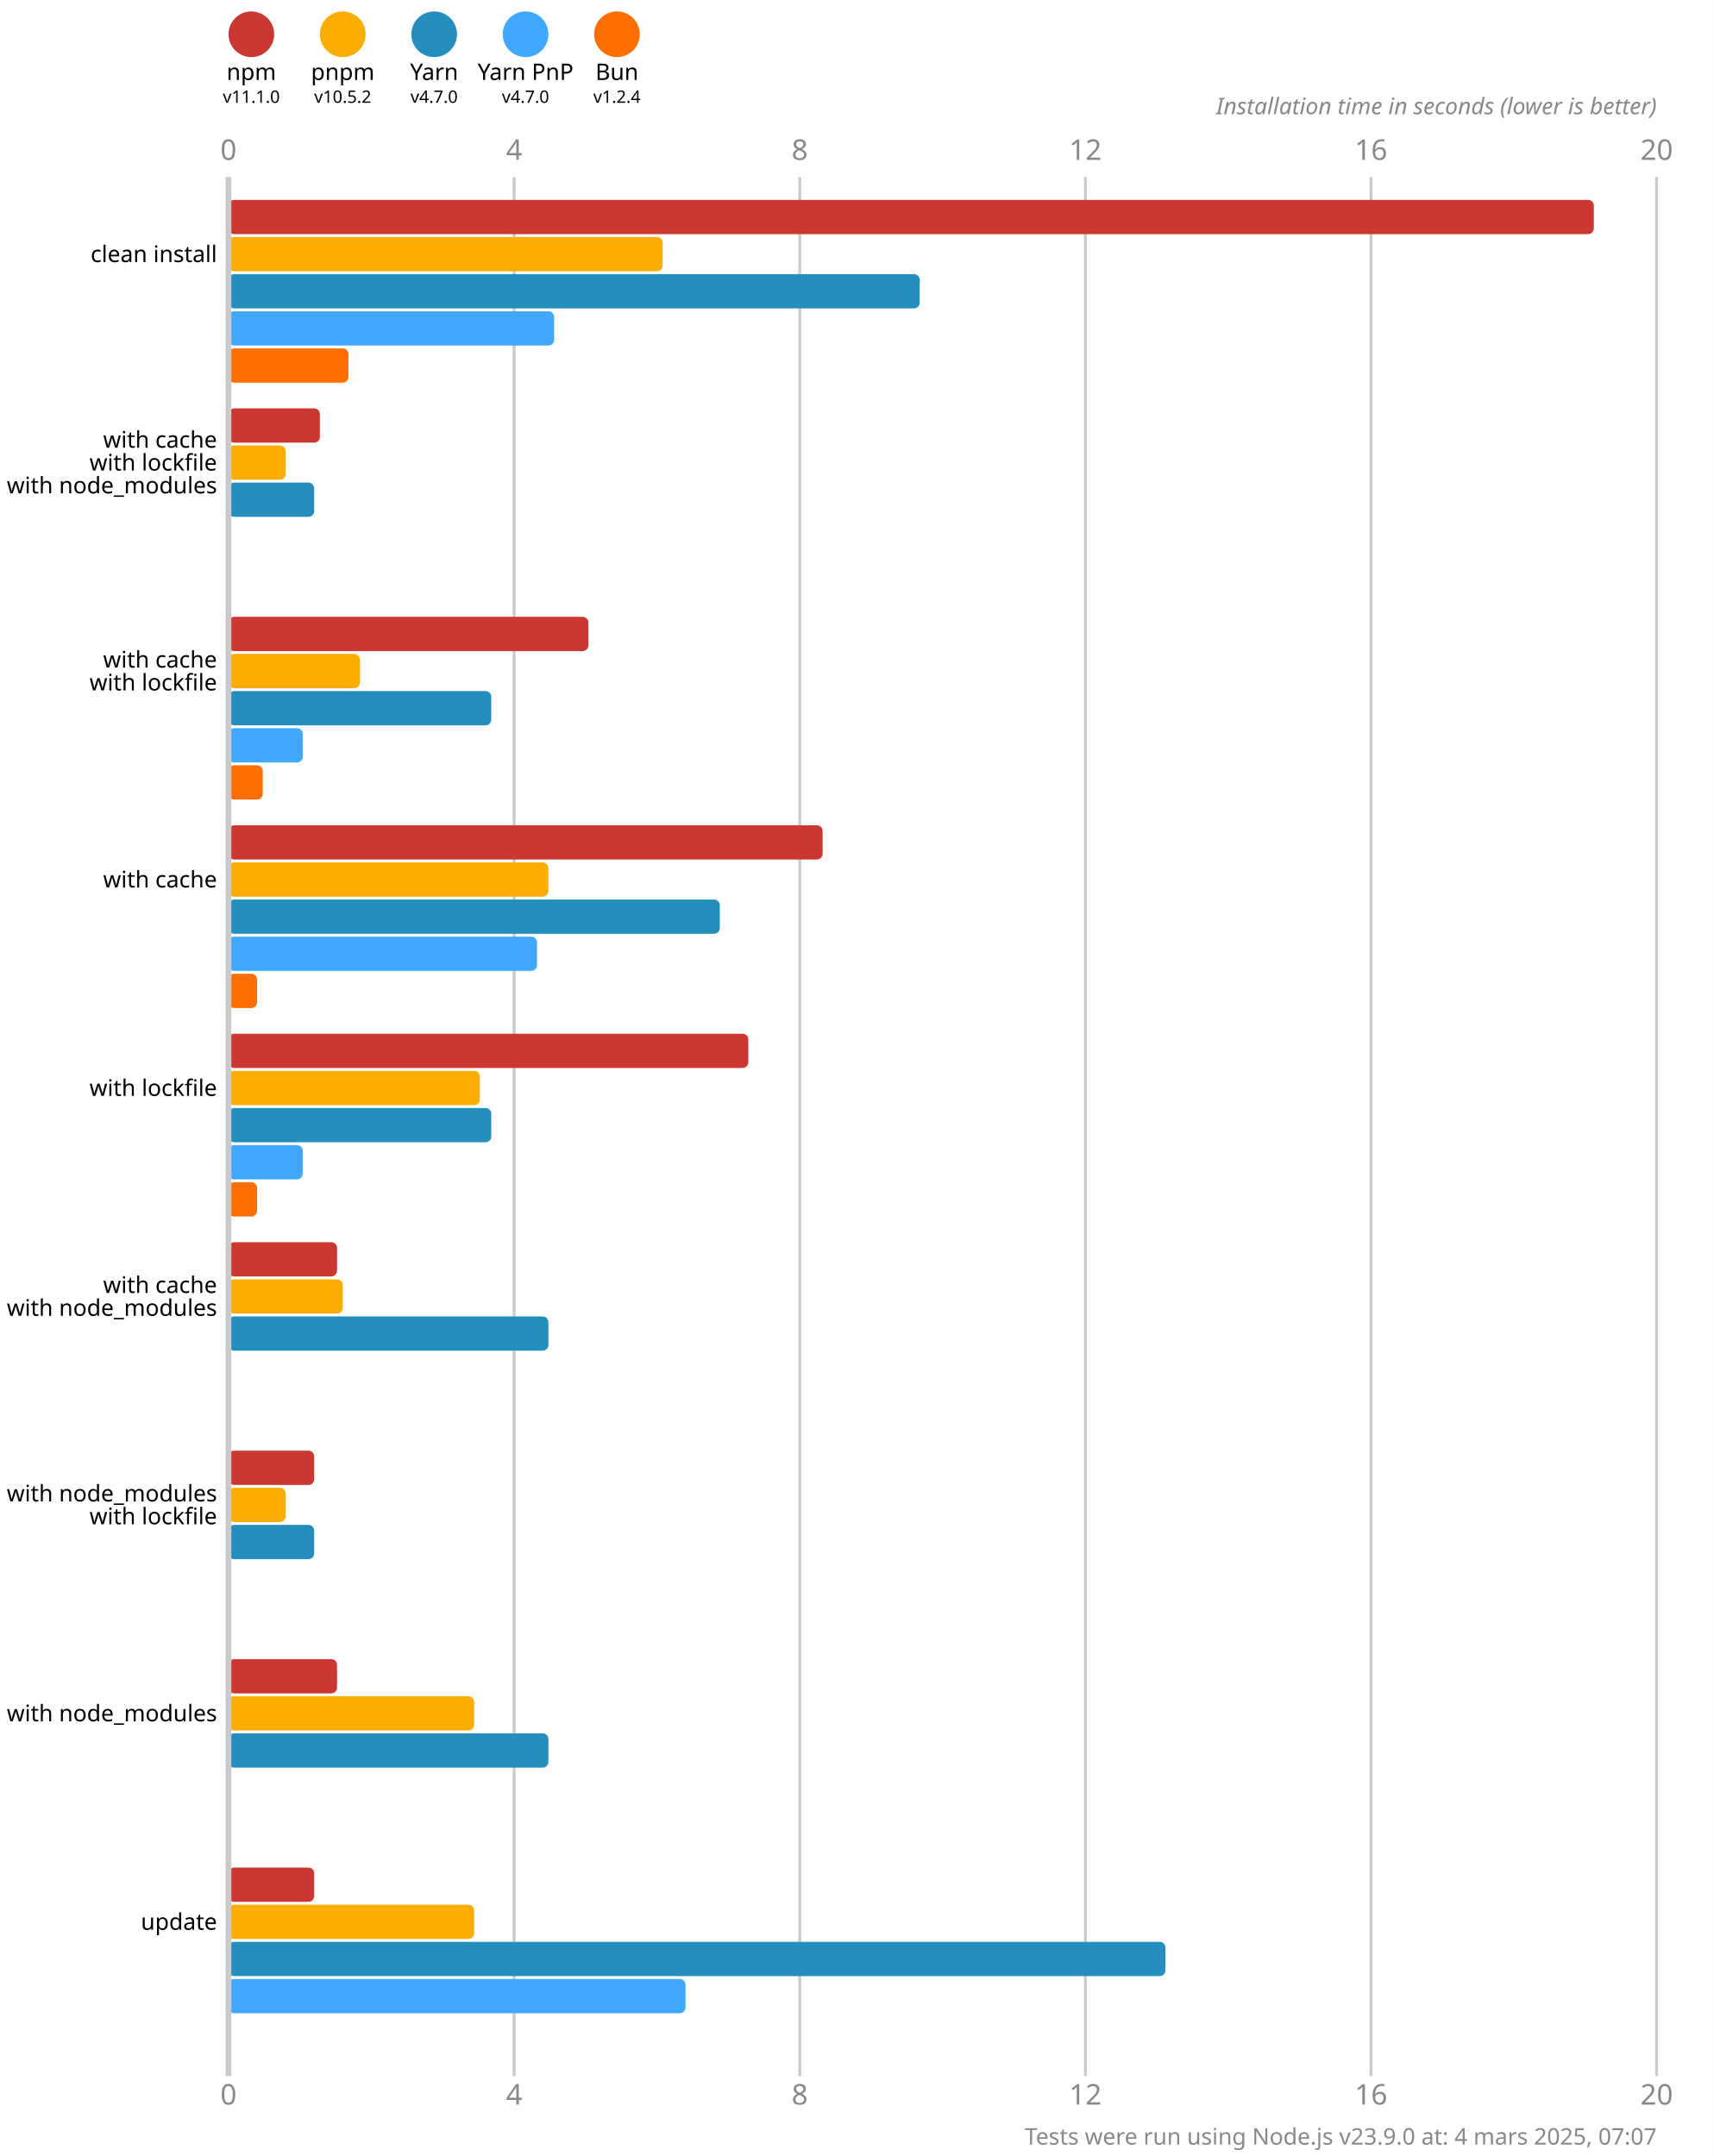
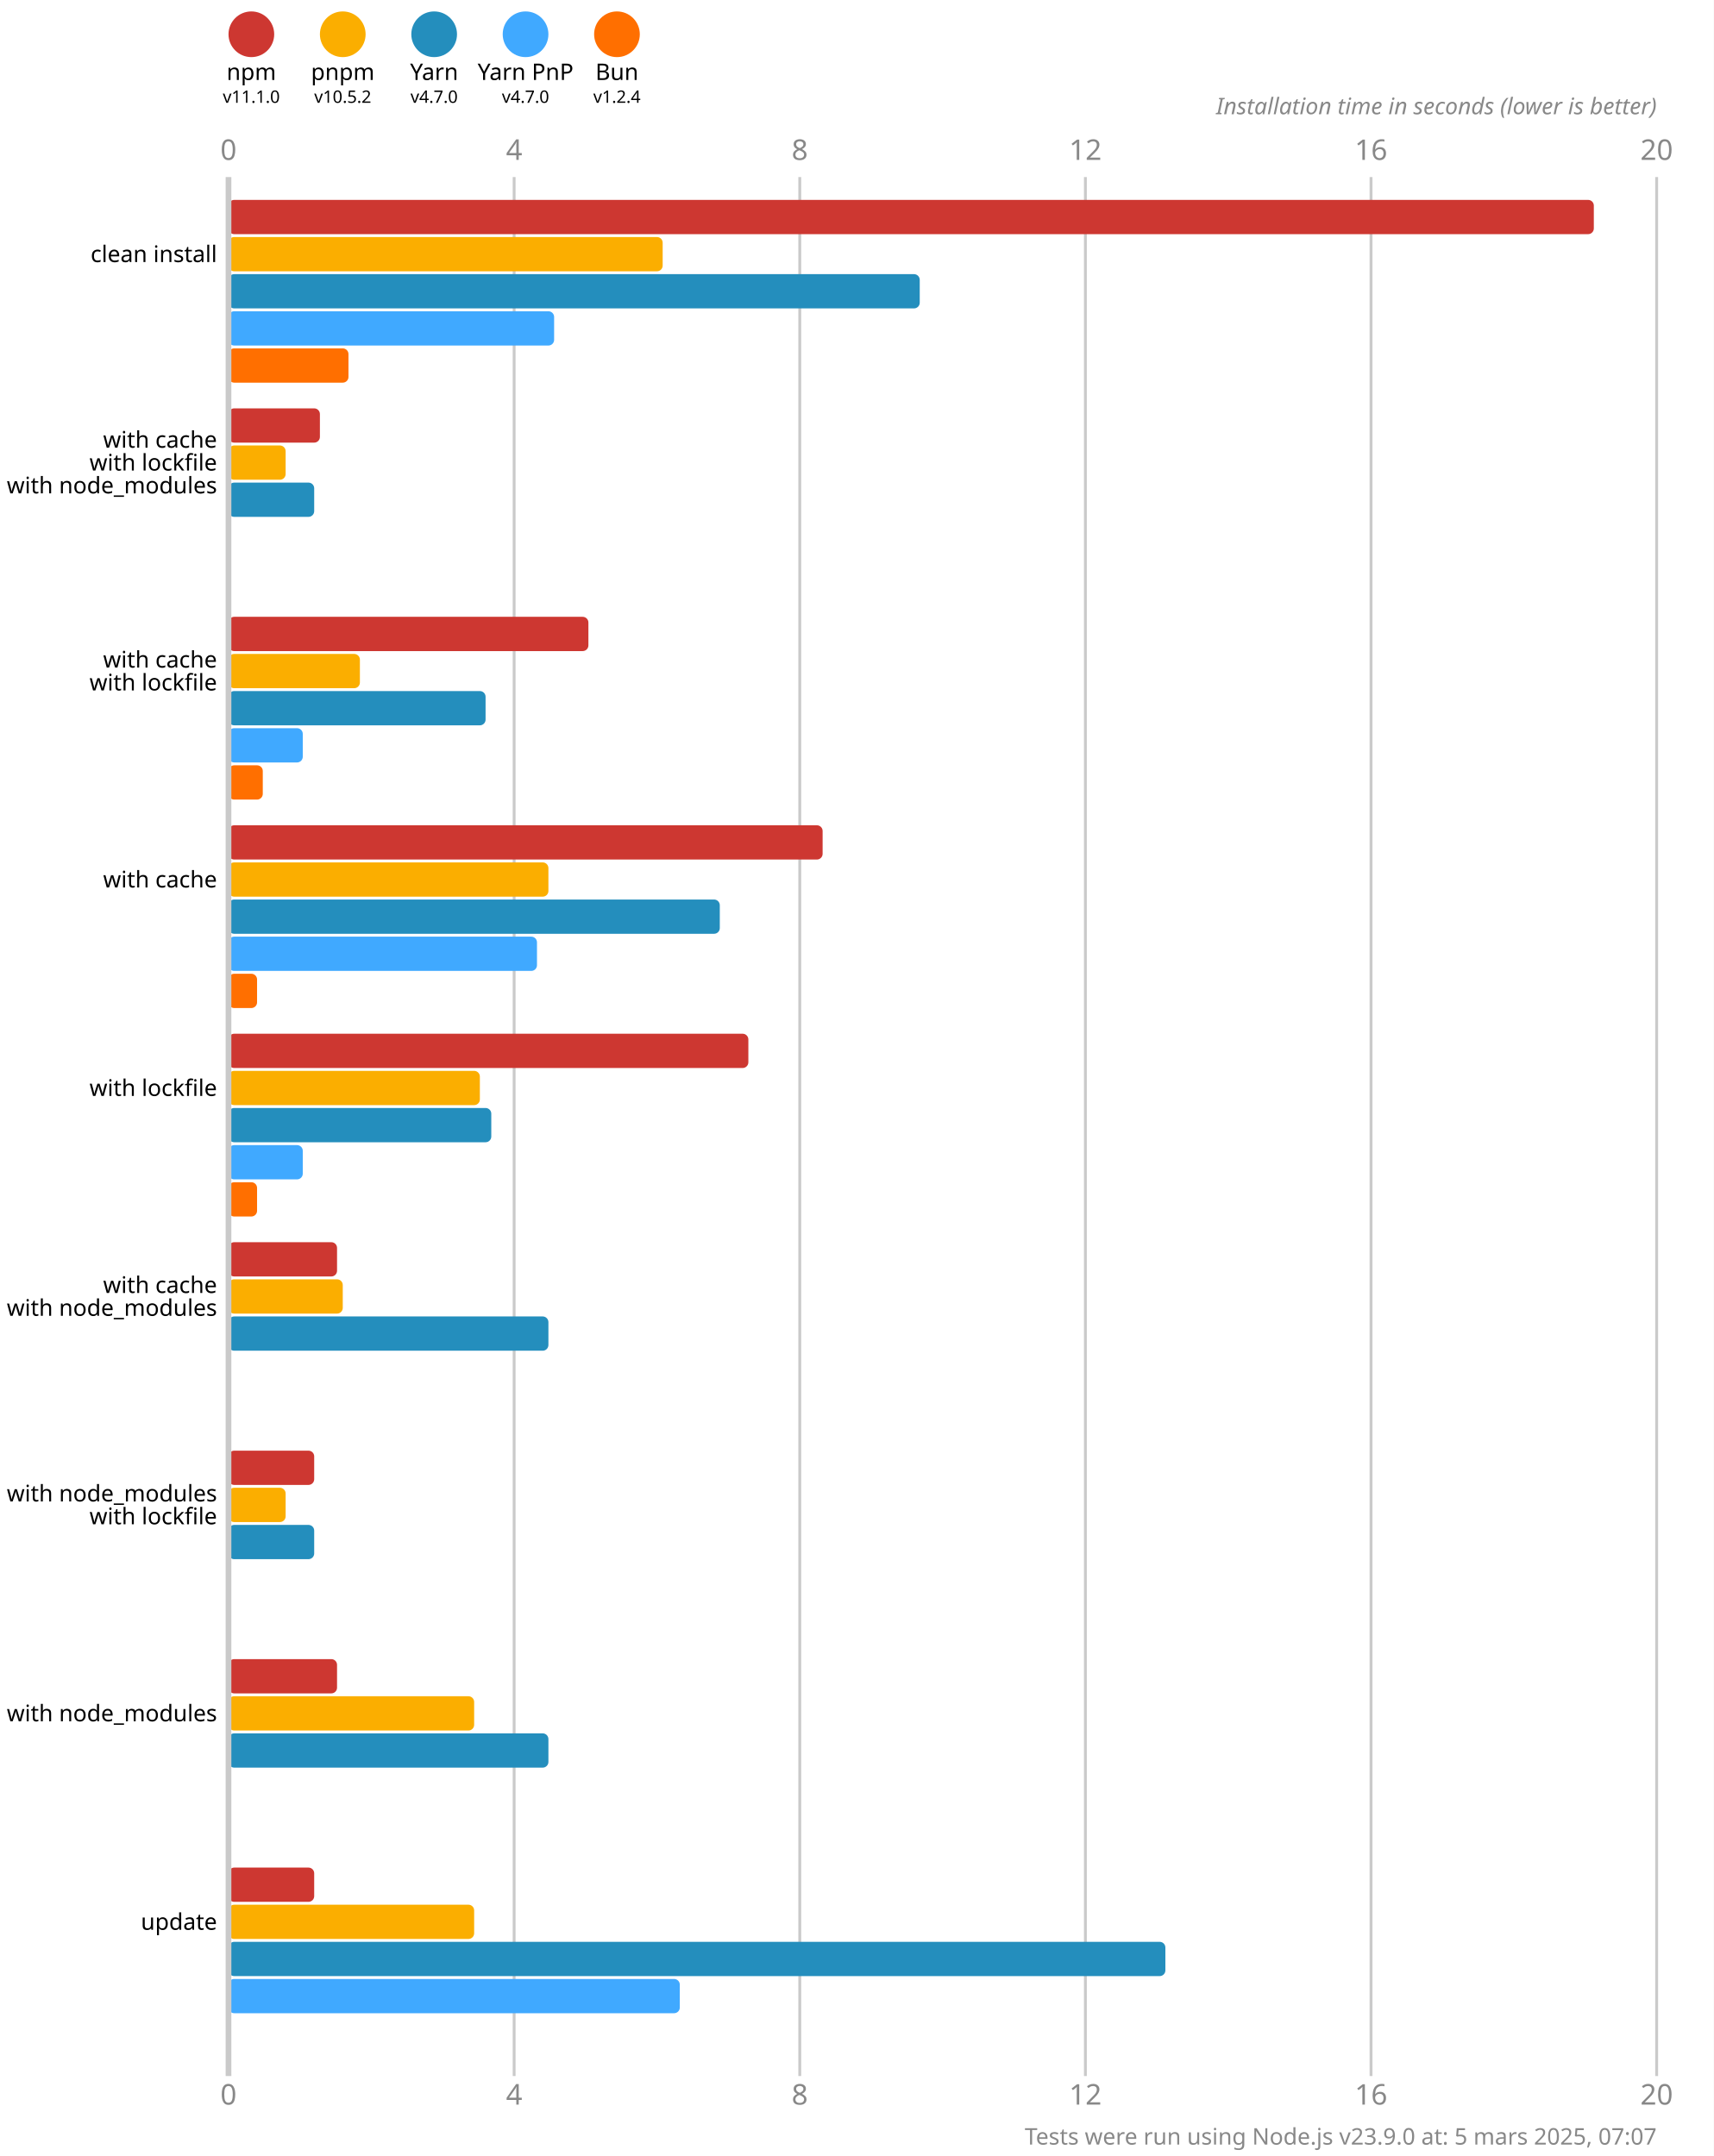
<svg xmlns="http://www.w3.org/2000/svg" version="1.1" viewBox="0 0 300 377.5">
  <style>
    .font { font-family: sans-serif; }
    .s3 { font-size: 3px; }
    .s4 { font-size: 4px; }
    .s5 { font-size: 5px; }
    .line { stroke: #cacaca; }
    .width { stroke-width: 0.5; }
    .text { fill: #888; }
  </style>
  <rect x="0" y="0" width="300" height="377.5" fill="#fff" />
  <circle cx="44" cy="6" r="4" fill="#cd3731" />
  <text x="44" y="14" class="font s4" text-anchor="middle">npm</text>
  <text x="44" y="18" class="font s3" text-anchor="middle">v11.1.0</text>
  <circle cx="60" cy="6" r="4" fill="#fbae00" />
  <text x="60" y="14" class="font s4" text-anchor="middle">pnpm</text>
  <text x="60" y="18" class="font s3" text-anchor="middle">v10.5.2</text>
  <circle cx="76" cy="6" r="4" fill="#248ebd" />
  <text x="76" y="14" class="font s4" text-anchor="middle">Yarn</text>
  <text x="76" y="18" class="font s3" text-anchor="middle">v4.7.0</text>
  <circle cx="92" cy="6" r="4" fill="#40a9ff" />
  <text x="92" y="14" class="font s4" text-anchor="middle">Yarn PnP</text>
  <text x="92" y="18" class="font s3" text-anchor="middle">v4.7.0</text>
  <circle cx="108" cy="6" r="4" fill="#ff6f00" />
  <text x="108" y="14" class="font s4" text-anchor="middle">Bun</text>
  <text x="108" y="18" class="font s3" text-anchor="middle">v1.2.4</text>
  <text x="40" y="28" class="font s5 text" text-anchor="middle">0</text>
  <text x="40" y="368.5" class="font s5 text" text-anchor="middle">0</text>
  <line x1="90" y1="31" x2="90" y2="363.5" class="line width" />
  <text x="90" y="28" class="font s5 text" text-anchor="middle">4</text>
  <text x="90" y="368.5" class="font s5 text" text-anchor="middle">4</text>
  <line x1="140" y1="31" x2="140" y2="363.5" class="line width" />
  <text x="140" y="28" class="font s5 text" text-anchor="middle">8</text>
  <text x="140" y="368.5" class="font s5 text" text-anchor="middle">8</text>
  <line x1="190" y1="31" x2="190" y2="363.5" class="line width" />
  <text x="190" y="28" class="font s5 text" text-anchor="middle">12</text>
  <text x="190" y="368.5" class="font s5 text" text-anchor="middle">12</text>
  <line x1="240" y1="31" x2="240" y2="363.5" class="line width" />
  <text x="240" y="28" class="font s5 text" text-anchor="middle">16</text>
  <text x="240" y="368.5" class="font s5 text" text-anchor="middle">16</text>
  <line x1="290" y1="31" x2="290" y2="363.5" class="line width" />
  <text x="290" y="28" class="font s5 text" text-anchor="middle">20</text>
  <text x="290" y="368.5" class="font s5 text" text-anchor="middle">20</text>
  <text x="290" y="20" class="font s4 text" font-style="italic" text-anchor="end">Installation time in seconds (lower is better)</text>
  <rect x="40" y="35" width="239" height="6" fill="#cd3731" rx="1" ry="1" />
  <rect x="40" y="41.5" width="76" height="6" fill="#fbae00" rx="1" ry="1" />
  <rect x="40" y="48" width="121" height="6" fill="#248ebd" rx="1" ry="1" />
  <rect x="40" y="54.5" width="57" height="6" fill="#40a9ff" rx="1" ry="1" />
  <rect x="40" y="61" width="21" height="6" fill="#ff6f00" rx="1" ry="1" />
  <rect x="40" y="71.5" width="16" height="6" fill="#cd3731" rx="1" ry="1" />
  <rect x="40" y="78" width="10" height="6" fill="#fbae00" rx="1" ry="1" />
  <rect x="40" y="84.5" width="15" height="6" fill="#248ebd" rx="1" ry="1" />
  <rect x="40" y="91" width="0" height="6" fill="#40a9ff" rx="1" ry="1" />
  <rect x="40" y="97.5" width="0" height="6" fill="#ff6f00" rx="1" ry="1" />
  <rect x="40" y="108" width="63" height="6" fill="#cd3731" rx="1" ry="1" />
  <rect x="40" y="114.5" width="23" height="6" fill="#fbae00" rx="1" ry="1" />
-   <rect x="40" y="121" width="46" height="6" fill="#248ebd" rx="1" ry="1" />
+   <rect x="40" y="121" width="45" height="6" fill="#248ebd" rx="1" ry="1" />
  <rect x="40" y="127.5" width="13" height="6" fill="#40a9ff" rx="1" ry="1" />
  <rect x="40" y="134" width="6" height="6" fill="#ff6f00" rx="1" ry="1" />
  <rect x="40" y="144.5" width="104" height="6" fill="#cd3731" rx="1" ry="1" />
  <rect x="40" y="151" width="56" height="6" fill="#fbae00" rx="1" ry="1" />
  <rect x="40" y="157.5" width="86" height="6" fill="#248ebd" rx="1" ry="1" />
  <rect x="40" y="164" width="54" height="6" fill="#40a9ff" rx="1" ry="1" />
  <rect x="40" y="170.5" width="5" height="6" fill="#ff6f00" rx="1" ry="1" />
  <rect x="40" y="181" width="91" height="6" fill="#cd3731" rx="1" ry="1" />
  <rect x="40" y="187.5" width="44" height="6" fill="#fbae00" rx="1" ry="1" />
  <rect x="40" y="194" width="46" height="6" fill="#248ebd" rx="1" ry="1" />
  <rect x="40" y="200.5" width="13" height="6" fill="#40a9ff" rx="1" ry="1" />
  <rect x="40" y="207" width="5" height="6" fill="#ff6f00" rx="1" ry="1" />
  <rect x="40" y="217.5" width="19" height="6" fill="#cd3731" rx="1" ry="1" />
  <rect x="40" y="224" width="20" height="6" fill="#fbae00" rx="1" ry="1" />
  <rect x="40" y="230.5" width="56" height="6" fill="#248ebd" rx="1" ry="1" />
  <rect x="40" y="237" width="0" height="6" fill="#40a9ff" rx="1" ry="1" />
  <rect x="40" y="243.5" width="0" height="6" fill="#ff6f00" rx="1" ry="1" />
  <rect x="40" y="254" width="15" height="6" fill="#cd3731" rx="1" ry="1" />
  <rect x="40" y="260.5" width="10" height="6" fill="#fbae00" rx="1" ry="1" />
  <rect x="40" y="267" width="15" height="6" fill="#248ebd" rx="1" ry="1" />
  <rect x="40" y="273.5" width="0" height="6" fill="#40a9ff" rx="1" ry="1" />
  <rect x="40" y="280" width="0" height="6" fill="#ff6f00" rx="1" ry="1" />
  <rect x="40" y="290.5" width="19" height="6" fill="#cd3731" rx="1" ry="1" />
  <rect x="40" y="297" width="43" height="6" fill="#fbae00" rx="1" ry="1" />
  <rect x="40" y="303.5" width="56" height="6" fill="#248ebd" rx="1" ry="1" />
  <rect x="40" y="310" width="0" height="6" fill="#40a9ff" rx="1" ry="1" />
  <rect x="40" y="316.5" width="0" height="6" fill="#ff6f00" rx="1" ry="1" />
  <rect x="40" y="327" width="15" height="6" fill="#cd3731" rx="1" ry="1" />
  <rect x="40" y="333.5" width="43" height="6" fill="#fbae00" rx="1" ry="1" />
  <rect x="40" y="340" width="164" height="6" fill="#248ebd" rx="1" ry="1" />
-   <rect x="40" y="346.5" width="80" height="6" fill="#40a9ff" rx="1" ry="1" />
+   <rect x="40" y="346.5" width="79" height="6" fill="#40a9ff" rx="1" ry="1" />
  <rect x="40" y="353" width="0" height="6" fill="#ff6f00" rx="1" ry="1" />
  <line x1="40" y1="31" x2="40" y2="363.5" class="line" />
  <text x="38" y="44.5" class="font s4" dominant-baseline="middle" text-anchor="end">clean install</text>
  <text x="38" y="77" class="font s4" dominant-baseline="middle" text-anchor="end">with cache</text>
  <text x="38" y="81" class="font s4" dominant-baseline="middle" text-anchor="end">with lockfile</text>
  <text x="38" y="85" class="font s4" dominant-baseline="middle" text-anchor="end">with node_modules</text>
  <text x="38" y="115.5" class="font s4" dominant-baseline="middle" text-anchor="end">with cache</text>
  <text x="38" y="119.5" class="font s4" dominant-baseline="middle" text-anchor="end">with lockfile</text>
  <text x="38" y="154" class="font s4" dominant-baseline="middle" text-anchor="end">with cache</text>
  <text x="38" y="190.5" class="font s4" dominant-baseline="middle" text-anchor="end">with lockfile</text>
  <text x="38" y="225" class="font s4" dominant-baseline="middle" text-anchor="end">with cache</text>
  <text x="38" y="229" class="font s4" dominant-baseline="middle" text-anchor="end">with node_modules</text>
  <text x="38" y="261.5" class="font s4" dominant-baseline="middle" text-anchor="end">with node_modules</text>
  <text x="38" y="265.5" class="font s4" dominant-baseline="middle" text-anchor="end">with lockfile</text>
  <text x="38" y="300" class="font s4" dominant-baseline="middle" text-anchor="end">with node_modules</text>
  <text x="38" y="336.5" class="font s4" dominant-baseline="middle" text-anchor="end">update</text>
-   <text x="290" y="375.5" class="font s4 text" text-anchor="end">Tests were run using Node.js v23.9.0 at: 4 mars 2025, 07:07</text>
+   <text x="290" y="375.5" class="font s4 text" text-anchor="end">Tests were run using Node.js v23.9.0 at: 5 mars 2025, 07:07</text>
</svg>
